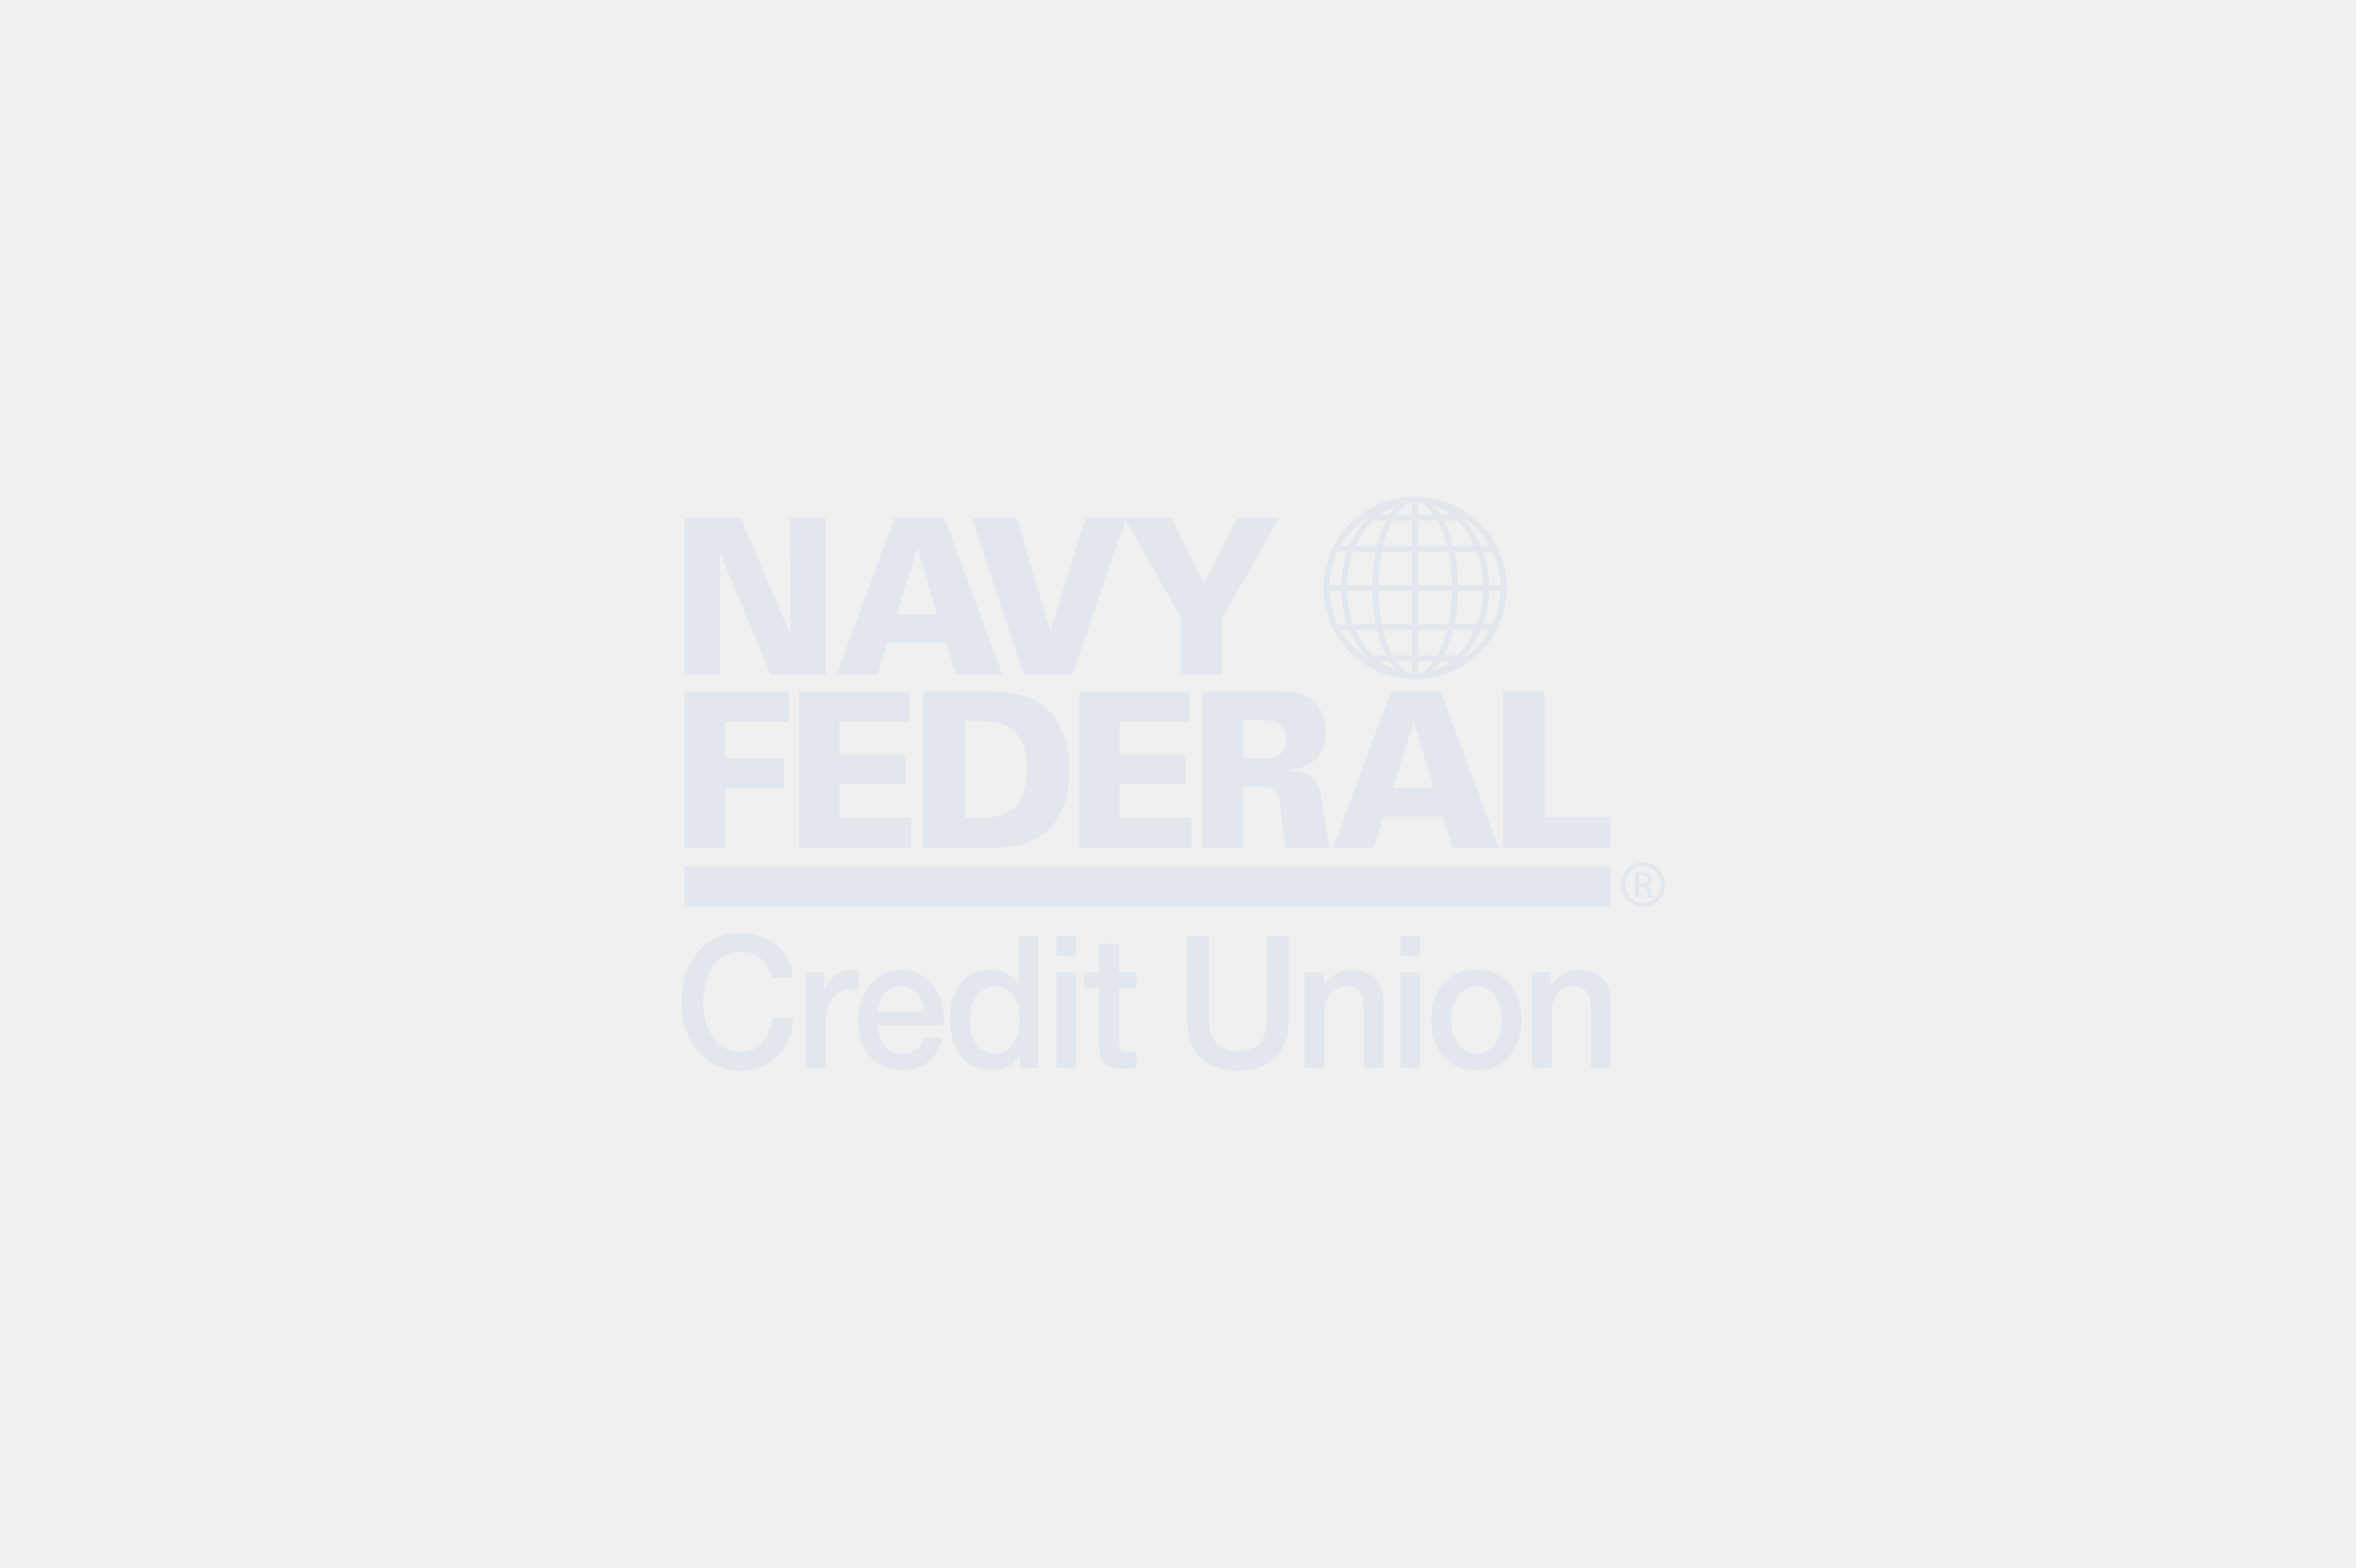
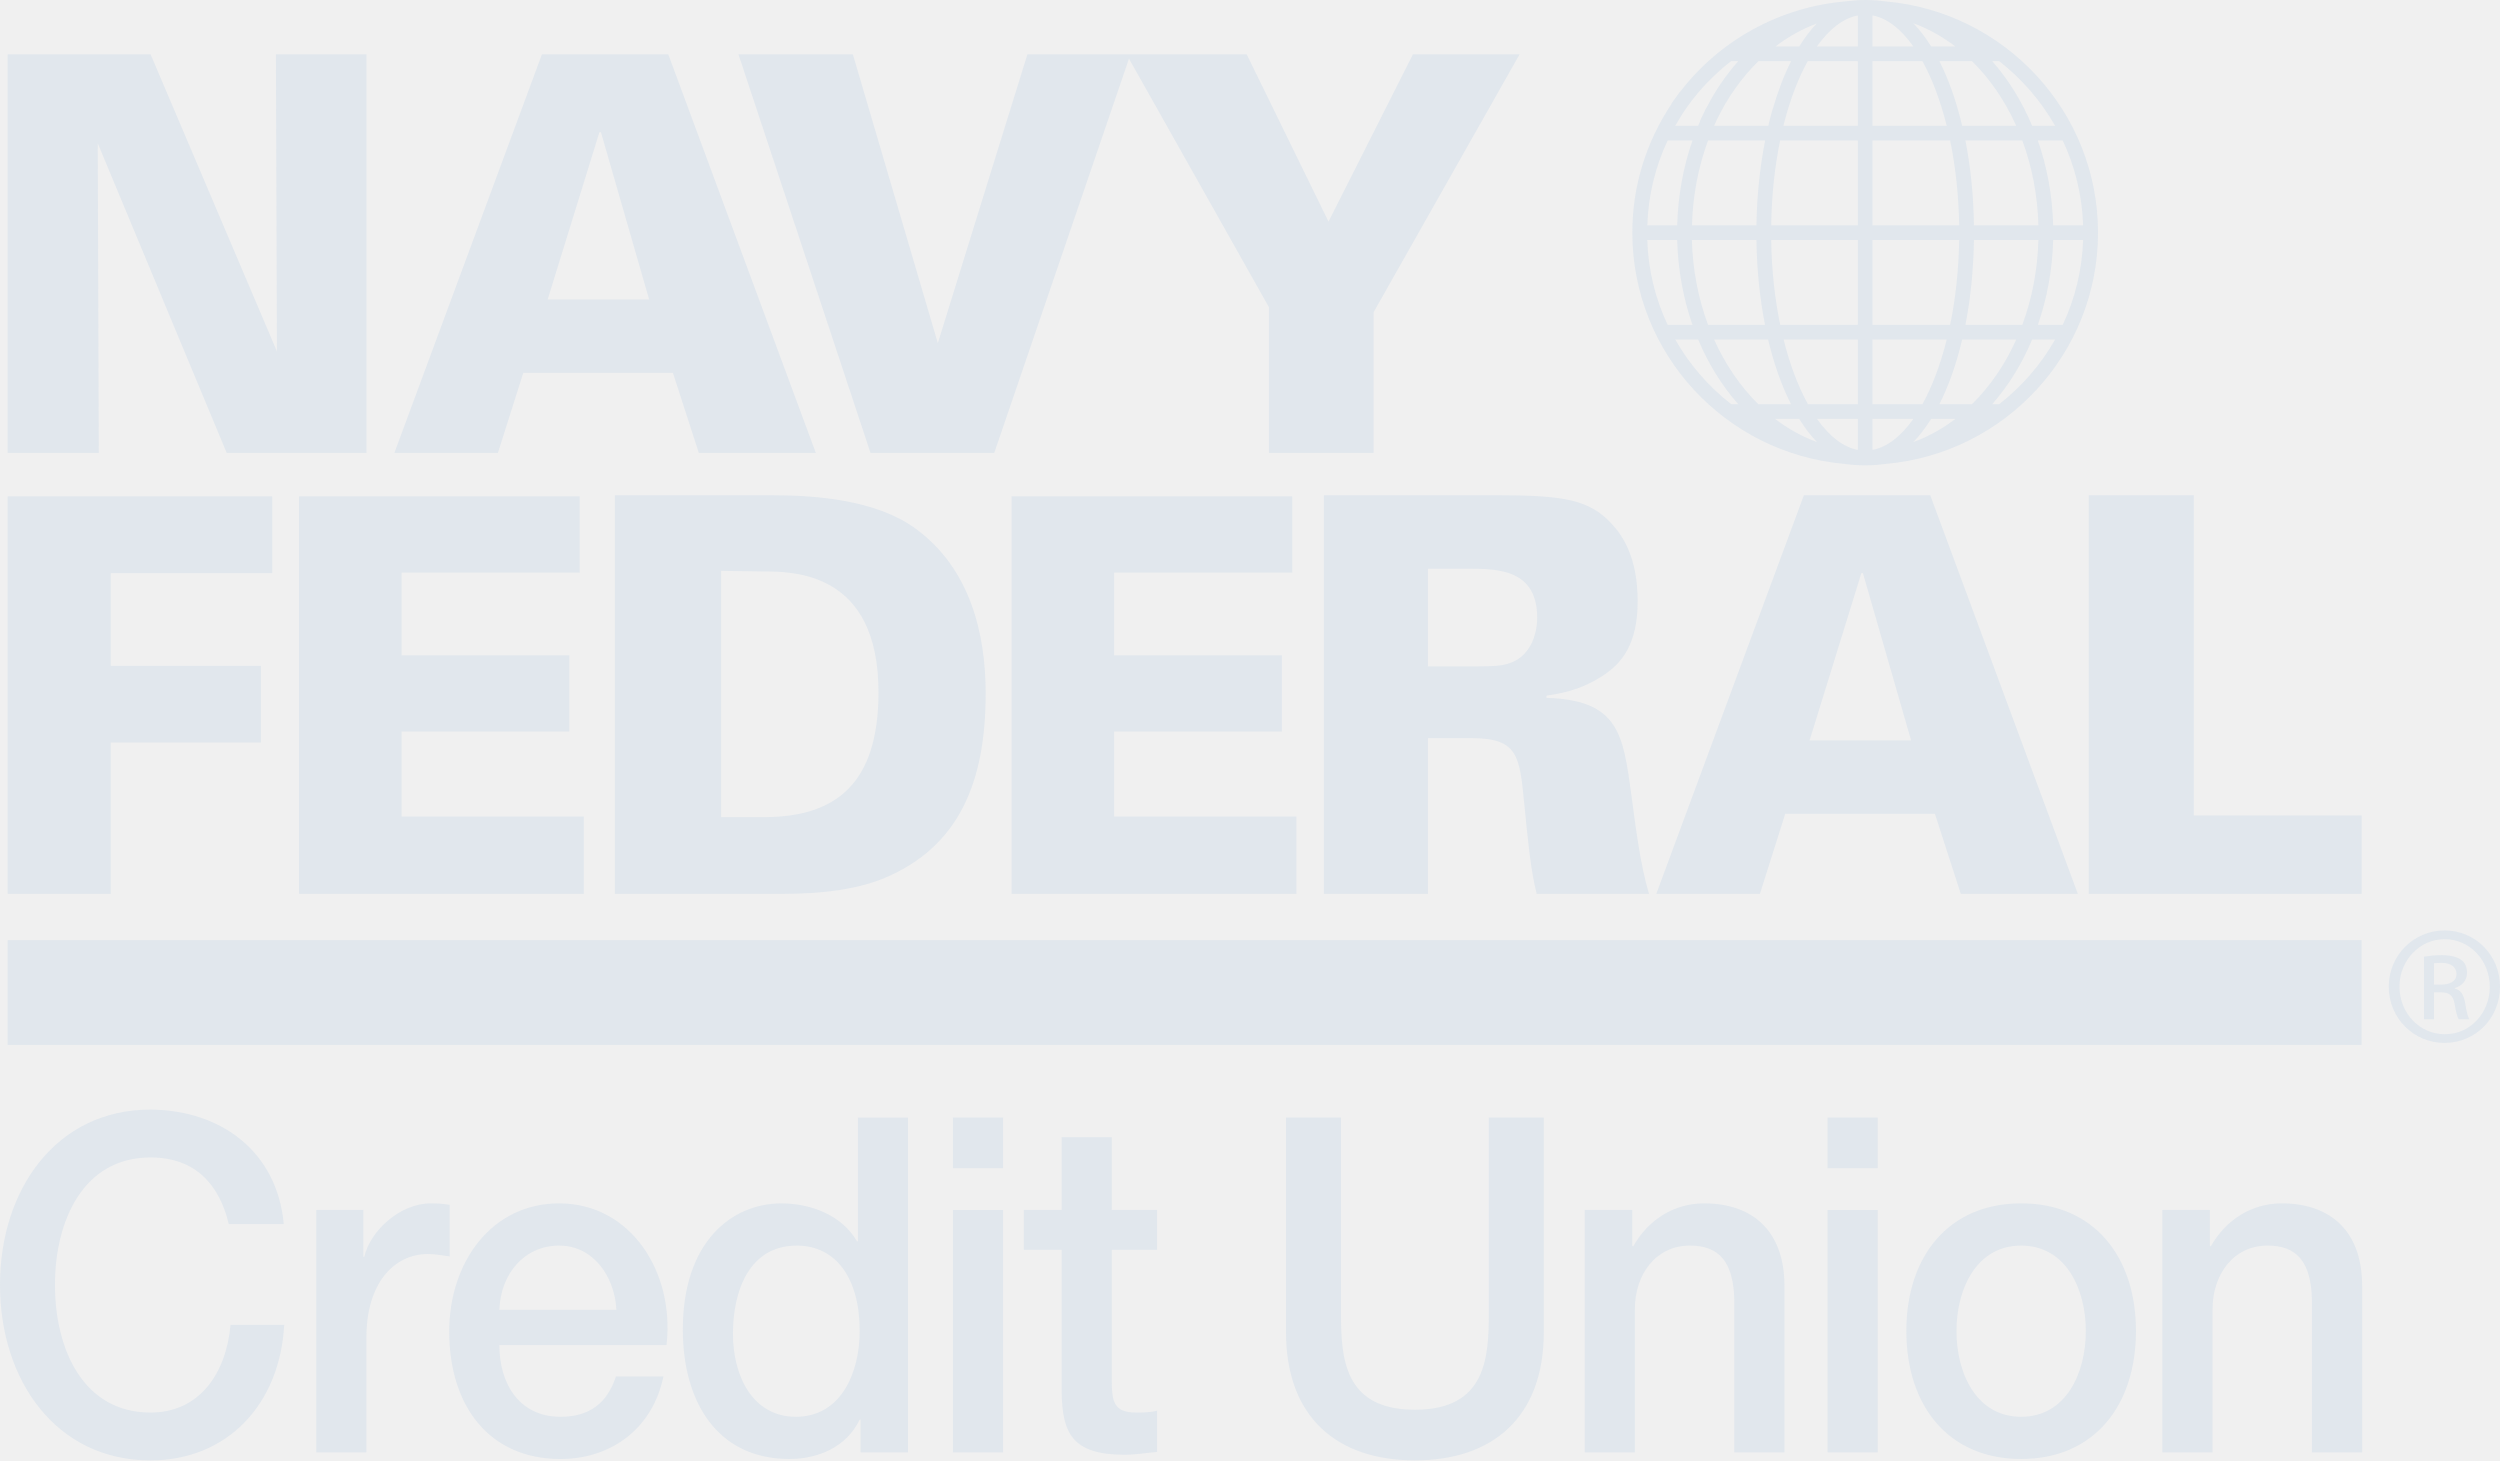
- <svg xmlns="http://www.w3.org/2000/svg" width="242" height="161" viewBox="0 0 242 161" fill="none">
+ <svg xmlns="http://www.w3.org/2000/svg" viewBox="70 51 101 59" fill="none">
  <g clip-path="url(#clip0_8449_6413)">
    <path d="M168.334 90.777H168.627C168.961 90.777 169.243 90.657 169.243 90.344C169.243 90.122 169.08 89.899 168.627 89.899C168.495 89.899 168.404 89.911 168.334 89.919V90.777ZM168.334 92.177H167.929V89.649C168.142 89.618 168.343 89.588 168.646 89.588C169.031 89.588 169.282 89.668 169.435 89.78C169.586 89.89 169.667 90.062 169.667 90.303C169.667 90.635 169.445 90.838 169.171 90.917V90.939C169.394 90.978 169.545 91.179 169.597 91.552C169.656 91.946 169.718 92.097 169.758 92.177H169.335C169.273 92.097 169.213 91.865 169.162 91.533C169.102 91.21 168.939 91.091 168.617 91.091H168.334V92.177ZM168.757 88.943C167.758 88.943 166.939 89.799 166.939 90.858C166.939 91.937 167.758 92.782 168.768 92.782C169.778 92.792 170.587 91.937 170.587 90.868C170.587 89.799 169.778 88.943 168.768 88.943H168.757ZM168.768 88.59C170.011 88.59 171 89.597 171 90.858C171 92.137 170.011 93.134 168.757 93.134C167.515 93.134 166.505 92.137 166.505 90.858C166.505 89.597 167.515 88.59 168.757 88.59H168.768ZM150.765 67.33H150.484C151.139 66.586 151.687 65.702 152.099 64.716H153.027C152.45 65.731 151.68 66.617 150.765 67.33ZM149.906 67.923L149.904 67.924C149.904 67.924 149.904 67.923 149.906 67.923ZM140.801 67.923L140.802 67.924C140.802 67.923 140.802 67.923 140.801 67.923ZM137.679 64.716H138.605C139.018 65.702 139.568 66.586 140.225 67.33H139.942C139.028 66.617 138.255 65.731 137.679 64.716ZM139.938 53.469H140.226C139.737 54.021 139.301 54.653 138.94 55.358L138.932 55.356L138.805 55.623L138.678 55.891L138.687 55.894C138.657 55.957 138.629 56.019 138.603 56.083H137.679C137.834 55.812 137.999 55.545 138.18 55.291C138.682 54.594 139.275 53.983 139.938 53.469ZM149.906 52.877L149.904 52.876C149.904 52.876 149.906 52.876 149.906 52.877ZM153.027 56.083H152.099C151.687 55.096 151.139 54.212 150.484 53.469H150.765C151.68 54.183 152.45 55.07 153.027 56.083ZM152.948 60.695H154.158C154.117 61.915 153.828 63.077 153.334 64.124H152.329C152.7 63.068 152.916 61.908 152.948 60.695ZM149.403 64.124C149.61 63.072 149.729 61.915 149.747 60.695H152.351C152.319 61.915 152.09 63.077 151.701 64.124H149.403ZM148.02 67.923H148.996C148.47 68.324 147.904 68.64 147.299 68.86C147.553 68.597 147.794 68.281 148.02 67.923ZM142.687 67.923C142.91 68.281 143.151 68.597 143.407 68.86C142.806 68.64 142.234 68.324 141.712 67.923H142.687ZM138.352 60.695H140.96C140.977 61.915 141.099 63.072 141.306 64.124H139.006C138.615 63.077 138.385 61.915 138.352 60.695ZM137.758 60.103H136.552C136.589 58.905 136.87 57.745 137.373 56.676H138.376C137.999 57.755 137.792 58.918 137.758 60.103ZM141.311 56.676C141.099 57.753 140.978 58.918 140.96 60.103H138.356C138.388 58.912 138.609 57.748 139.006 56.676H141.311ZM148.02 52.877C147.794 52.517 147.553 52.202 147.299 51.939C147.904 52.16 148.47 52.476 148.996 52.877H148.02ZM145.649 60.103V56.676H148.785C149.004 57.729 149.13 58.889 149.151 60.103H145.649ZM145.649 64.124V60.695H149.151C149.13 61.908 149.004 63.072 148.785 64.124H145.649ZM145.649 67.33V64.716H148.648C148.396 65.725 148.061 66.614 147.666 67.33H145.649ZM145.649 67.923H147.298C146.807 68.619 146.245 69.065 145.649 69.177V67.923ZM145.056 67.923V69.177C144.461 69.065 143.899 68.619 143.407 67.923H145.056ZM145.056 64.716V67.33H143.04C142.646 66.614 142.309 65.725 142.056 64.716H145.056ZM145.056 60.695V64.124H141.921C141.703 63.072 141.573 61.908 141.557 60.695H145.056ZM145.056 56.676V60.103H141.557C141.573 58.915 141.696 57.75 141.917 56.676H145.056ZM147.666 53.469C148.061 54.186 148.396 55.076 148.648 56.083H145.649V53.469H147.666ZM145.649 52.877V51.623C146.245 51.734 146.807 52.178 147.298 52.877H145.649ZM145.056 51.624V52.877H143.402C143.907 52.171 144.471 51.734 145.056 51.624ZM142.69 52.877H141.729C142.249 52.48 142.808 52.17 143.395 51.952C143.145 52.21 142.91 52.52 142.69 52.877ZM142.104 55.872C142.35 54.933 142.67 54.127 143.032 53.469H145.056V56.083H142.05C142.069 56.012 142.084 55.939 142.104 55.872ZM152.351 60.103H149.747C149.729 58.882 149.61 57.726 149.403 56.676H151.701C152.09 57.723 152.319 58.882 152.351 60.103ZM154.158 60.103H152.948C152.916 58.889 152.7 57.732 152.329 56.676H153.334C153.828 57.723 154.117 58.882 154.158 60.103ZM151.456 56.083H149.272C149.039 55.093 148.727 54.211 148.351 53.469H149.667C150.393 54.183 151.003 55.071 151.456 56.083ZM139.342 55.875C139.791 54.935 140.37 54.127 141.044 53.469H142.362C142.074 54.038 141.822 54.697 141.609 55.437L141.606 55.434L141.528 55.72L141.454 56.008H141.46C141.454 56.032 141.447 56.058 141.44 56.083H139.249C139.281 56.015 139.309 55.945 139.342 55.875ZM136.55 60.695H137.757C137.79 61.908 138.006 63.068 138.376 64.124H137.373C136.88 63.077 136.587 61.915 136.55 60.695ZM139.248 64.716H141.431C141.667 65.705 141.98 66.589 142.357 67.33H141.035C140.315 66.616 139.705 65.731 139.248 64.716ZM149.667 67.33H148.351C148.727 66.589 149.039 65.705 149.272 64.716H151.456C151.003 65.731 150.393 66.616 149.667 67.33ZM154.76 60.399C154.76 55.507 150.986 51.48 146.188 51.058C145.913 51.019 145.636 51 145.352 51C145.087 51 144.826 51.021 144.566 51.055C141.932 51.277 139.493 52.604 137.877 54.71L137.871 54.704L137.697 54.945L137.525 55.187L137.533 55.194C136.499 56.738 135.946 58.528 135.946 60.399C135.946 65.291 139.72 69.32 144.517 69.742C144.792 69.78 145.072 69.8 145.352 69.8C145.636 69.8 145.913 69.78 146.188 69.742C150.986 69.32 154.76 65.291 154.76 60.399ZM165.407 88.982H70.309V93.214H165.407V88.982ZM120.367 53.196L123.672 59.954L127.082 53.196H131.391L125.494 63.612V69.299H121.265V63.411L115.513 53.196H120.367ZM99.834 53.196H104.456L107.888 64.862L111.507 53.196H115.671L110.167 69.299H105.169L99.834 53.196ZM96.225 63.099L94.278 56.341H94.216L92.125 63.099H96.225ZM91.894 53.196H96.999L102.96 69.299H98.233L97.186 66.065H91.14L90.115 69.299H85.932L91.894 53.196ZM70.309 53.196H76.084L81.188 65.195L81.147 53.196H84.807V69.299H79.159L73.949 56.787L73.991 69.299H70.309V53.196ZM154.385 71.008H158.631V83.944H165.41V87.112H154.385V71.008ZM147.208 80.911L145.262 74.155H145.199L143.107 80.911H147.208ZM142.877 71.008H147.982L153.945 87.113H149.216L148.17 83.877H142.124L141.1 87.113H136.914L142.877 71.008ZM127.689 77.923H129.258C130.179 77.923 130.639 77.923 130.994 77.79C131.915 77.477 132.103 76.473 132.103 75.96C132.103 73.976 130.471 73.976 129.258 73.976H127.689V77.923ZM123.484 71.008H130.471C133.191 71.008 134.217 71.187 135.117 72.167C135.576 72.659 136.162 73.552 136.162 75.291C136.162 77.053 135.493 77.811 134.781 78.279C133.82 78.927 132.898 79.037 132.479 79.105V79.193C135.409 79.284 135.576 80.667 135.911 83.14C136.058 84.235 136.267 85.974 136.623 87.113H132.082C131.831 86.131 131.725 84.904 131.58 83.476C131.391 81.536 131.33 80.821 129.446 80.821H127.689V87.113H123.484V71.008ZM110.867 71.053H122.207V74.132H115.011V77.476H121.789V80.555H115.011V83.989H122.375V87.112H110.867V71.053ZM99.132 84.012H100.931C103.713 83.988 105.491 82.719 105.491 78.971C105.491 74.086 102.06 74.086 100.784 74.086L99.132 74.063V84.012ZM94.842 71.009H101.224C103.022 71.009 105.408 71.208 106.976 72.346C109.215 73.975 109.821 76.628 109.821 79.016C109.821 82.584 108.755 85.216 105.701 86.488C104.152 87.113 102.311 87.113 101.265 87.113H94.842V71.009ZM82.081 71.053H93.42V74.132H86.223V77.476H93.001V80.555H86.223V83.989H93.587V87.112H82.081V71.053ZM70.309 71.053H80.999V74.154H74.473V77.901H80.54V80.999H74.473V87.112H70.309V71.053ZM157.36 99.882H159.279V101.321L159.315 101.359C159.919 100.28 160.968 99.616 162.176 99.616C164.168 99.616 165.431 100.753 165.431 102.952V109.678H163.402V103.52C163.368 101.986 162.799 101.321 161.608 101.321C160.257 101.321 159.387 102.457 159.387 103.899V109.678H157.36V99.882ZM154.267 104.771C154.267 103.084 153.467 101.322 151.654 101.322C149.842 101.322 149.042 103.084 149.042 104.771C149.042 106.477 149.842 108.238 151.654 108.238C153.467 108.238 154.267 106.477 154.267 104.771ZM147.016 104.771C147.016 101.777 148.705 99.616 151.654 99.616C154.605 99.616 156.293 101.777 156.293 104.771C156.293 107.785 154.605 109.943 151.654 109.943C148.705 109.943 147.016 107.785 147.016 104.771ZM143.834 99.883H145.859V109.678H143.834V99.883ZM143.834 96.149H145.859V98.196H143.834V96.149ZM134.023 99.882H135.942V101.321L135.978 101.359C136.582 100.28 137.632 99.616 138.84 99.616C140.83 99.616 142.092 100.753 142.092 102.952V109.678H140.066V103.52C140.03 101.986 139.461 101.321 138.27 101.321C136.919 101.321 136.048 102.457 136.048 103.899V109.678H134.023V99.882ZM121.954 96.149H124.176V104.032C124.176 105.85 124.282 107.953 127.162 107.953C130.043 107.953 130.148 105.85 130.148 104.032V96.149H132.37V104.809C132.37 108.276 130.29 109.999 127.162 109.999C124.034 109.999 121.954 108.276 121.954 104.809V96.149ZM111.361 99.882H112.89V96.944H114.915V99.882H116.746V101.493H114.915V106.722C114.915 107.612 114.986 108.067 115.893 108.067C116.177 108.067 116.462 108.067 116.746 107.991V109.658C116.303 109.697 115.874 109.772 115.431 109.772C113.317 109.772 112.924 108.899 112.89 107.272V101.493H111.361V99.882ZM108.499 99.883H110.524V109.678H108.499V99.883ZM108.499 96.149H110.524V98.196H108.499V96.149ZM102.154 108.238C103.966 108.238 104.731 106.477 104.731 104.771C104.731 102.61 103.753 101.322 102.189 101.322C100.287 101.322 99.611 103.122 99.611 104.885C99.611 106.572 100.394 108.238 102.154 108.238ZM106.685 109.678H104.767V108.352H104.731C104.198 109.47 103.043 109.943 101.888 109.943C98.99 109.943 97.586 107.651 97.586 104.714C97.586 101.17 99.559 99.617 101.567 99.617C102.722 99.617 104.001 100.071 104.624 101.15H104.66V96.15H106.685V109.678ZM94.902 103.917C94.831 102.553 93.959 101.322 92.591 101.322C91.186 101.322 90.227 102.457 90.174 103.917H94.902ZM90.174 105.34C90.174 106.873 90.956 108.238 92.644 108.238C93.817 108.238 94.528 107.689 94.884 106.608H96.803C96.359 108.75 94.653 109.944 92.644 109.944C89.765 109.944 88.148 107.803 88.148 104.791C88.148 102.004 89.853 99.616 92.591 99.616C95.487 99.616 97.265 102.402 96.928 105.34H90.174ZM82.779 99.882H84.68V101.777H84.718C84.949 100.734 86.156 99.616 87.402 99.616C87.863 99.616 87.987 99.655 88.165 99.674V101.759C87.88 101.721 87.578 101.662 87.293 101.662C85.908 101.662 84.804 102.857 84.804 105.016V109.678H82.779V99.882ZM79.243 100.451C78.87 98.896 77.927 97.761 76.079 97.761C73.361 97.761 72.221 100.318 72.221 102.913C72.221 105.509 73.361 108.067 76.079 108.067C78.052 108.067 79.136 106.495 79.314 104.524H81.482C81.305 107.766 79.154 110 76.079 110C72.276 110 70 106.78 70 102.913C70 99.047 72.276 95.827 76.079 95.827C78.941 95.847 81.198 97.534 81.464 100.451H79.243Z" fill="#E1E7ED" />
  </g>
  <defs>
    <clipPath id="clip0_8449_6413">
      <rect width="101" height="59" fill="white" transform="translate(70 51)" />
    </clipPath>
  </defs>
</svg>
